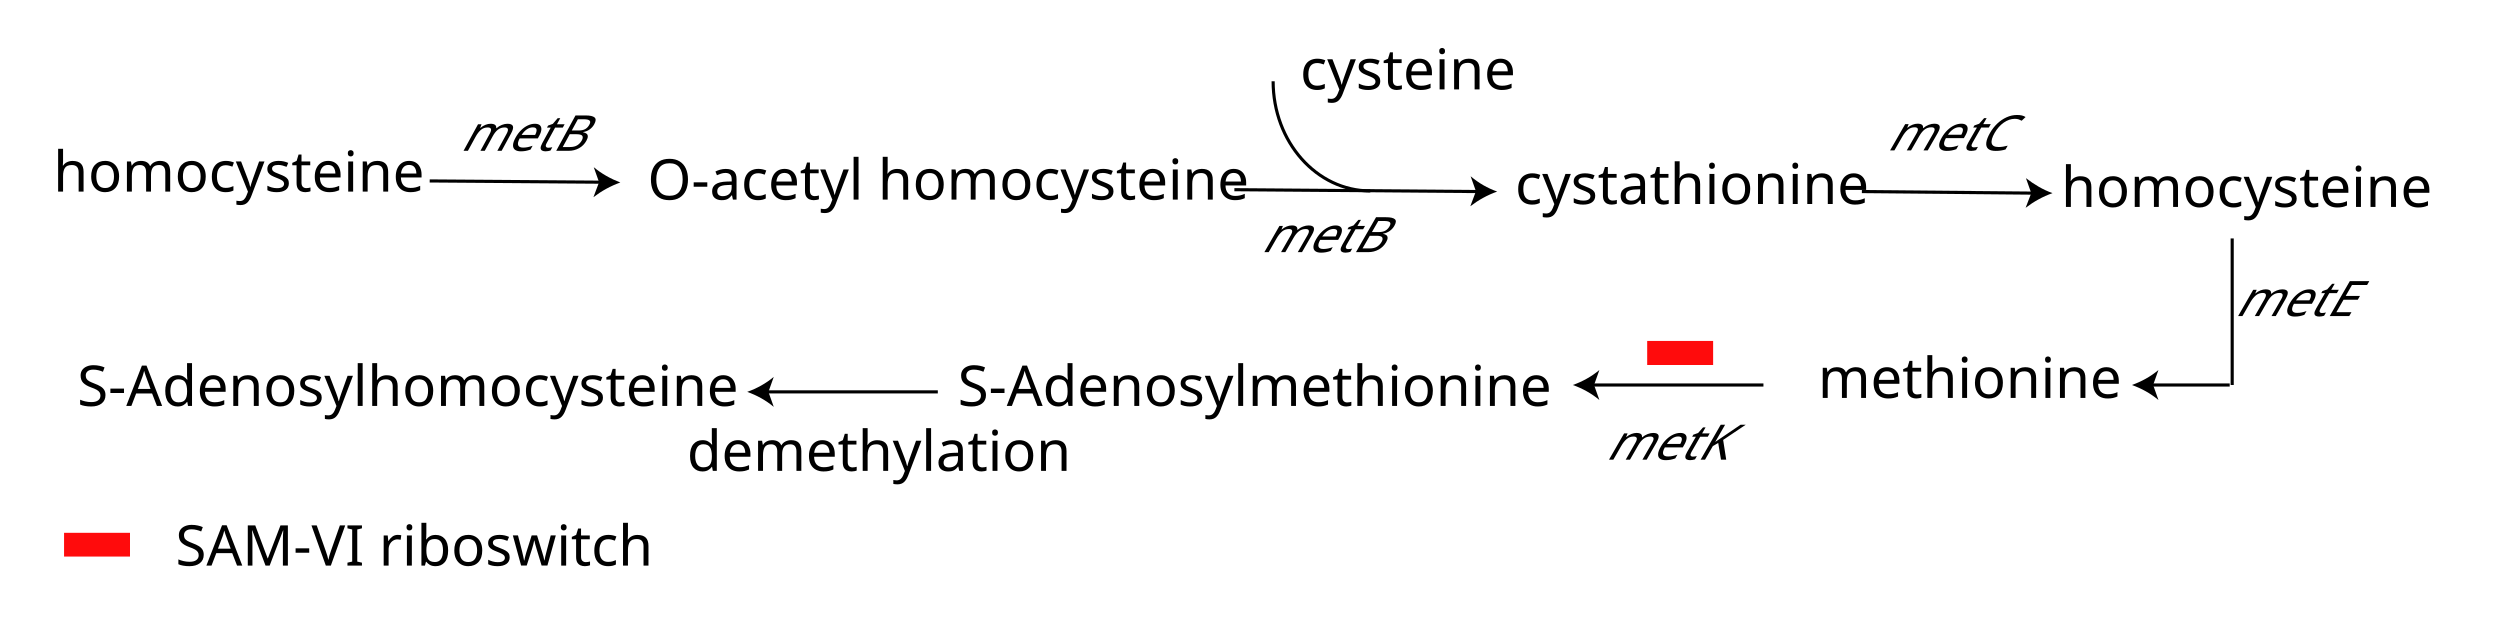
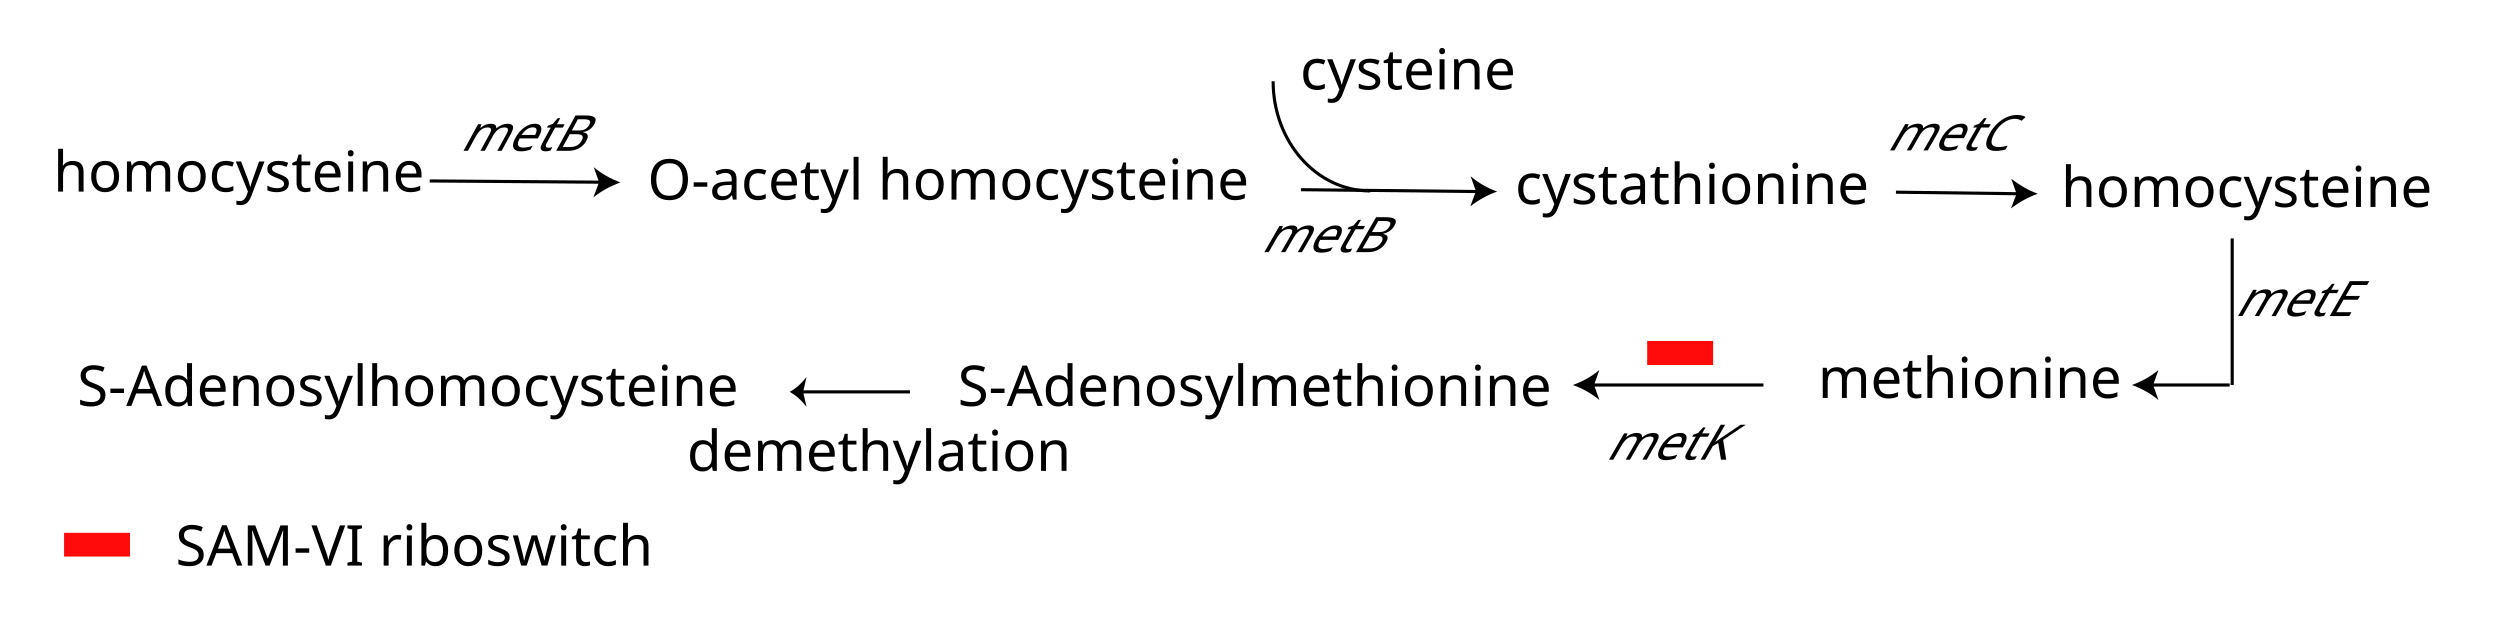
<svg xmlns="http://www.w3.org/2000/svg" version="1.1" id="图层_1" x="0px" y="0px" viewBox="0 0 800 200" style="enable-background:new 0 0 800 200;" xml:space="preserve">
  <style type="text/css">
	.st0{fill:none;}
	.st1{fill:none;stroke:#000000;stroke-miterlimit:10;}
	.st2{font-family:'ArialMT';}
	.st3{font-size:18px;}
	.st4{font-size:18.043px;}
	.st5{font-size:18.062px;}
	.st6{fill:#FF0B0C;}
</style>
  <line class="st0" x1="137.5" y1="57.9" x2="198.5" y2="58.4" />
  <line class="st1" x1="137.5" y1="57.9" x2="192.4" y2="58.3" />
  <path d="M198.5,58.4c-3.1,1.1-6,2.7-8.6,4.7l1.8-4.8l-1.7-4.8C192.5,55.6,195.4,57.2,198.5,58.4z" />
  <text transform="matrix(1 0 0 1 17.07 61.31)" class="st2 st3">homocysteine</text>
  <line class="st1" x1="714.3" y1="76.3" x2="714.3" y2="123.2" />
  <text transform="matrix(1 0 0 1 306.48 129.89)" class="st2 st3">S-Adenosylmethionine</text>
  <text transform="matrix(0.8779 0 -0.4789 0.8779 146.9894 48.2601)" class="st2 st4">metB</text>
  <text transform="matrix(1 0 0 1 219.83 150.68)" class="st2 st3">demethylation</text>
  <line class="st0" x1="395" y1="60.7" x2="479.1" y2="61.3" />
-   <line class="st1" x1="395" y1="60.7" x2="473.1" y2="61.3" />
+   <line class="st1" x1="416.3" y1="60.7" x2="473.1" y2="61.3" />
  <path d="M479.1,61.3c-3.1,1.1-6,2.7-8.6,4.7l1.8-4.8l-1.7-4.8C473.2,58.6,476,60.2,479.1,61.3z" />
  <text transform="matrix(1 0 0 1 24.72 129.89)" class="st2 st3">S-Adenosylhomocysteine</text>
  <text transform="matrix(1 0 0 1 207.2 63.87)" class="st2 st3">O-acetyl homocysteine</text>
  <path class="st1" d="M407.4,26c0,19.4,13.9,35.1,31.1,35.1" />
  <text transform="matrix(1 0 0 1 416.05 28.61)" class="st2 st3">cysteine</text>
  <text transform="matrix(0.867 0 -0.4983 0.867 403.2693 80.6893)" class="st2 st5">metB</text>
  <text transform="matrix(1 0 0 1 484.84 65.29)" class="st2 st3">cystathionine</text>
-   <line class="st0" x1="595.8" y1="61.3" x2="656.8" y2="61.8" />
-   <line class="st1" x1="595.8" y1="61.3" x2="650.8" y2="61.8" />
-   <path d="M656.8,61.8c-3.1,1.1-6,2.7-8.6,4.7l1.8-4.7l-1.7-4.8C650.9,59,653.7,60.7,656.8,61.8z" />
+   <line class="st0" x1="591.1" y1="61.5" x2="652.1" y2="62" />
+   <line class="st1" x1="606.7" y1="61.5" x2="646.1" y2="62" />
+   <path d="M652.1,62c-3.1,1.1-6,2.7-8.6,4.7l1.8-4.7l-1.7-4.8C646.2,59.2,649,60.9,652.1,62z" />
  <text transform="matrix(1 0 0 1 659.57 66.21)" class="st2 st3">homocysteine</text>
  <line class="st1" x1="688.2" y1="123.2" x2="713.5" y2="123.2" />
  <path d="M682.2,123.2c3.1,1.1,6,2.7,8.5,4.8l-1.7-4.8l1.7-4.8C688.2,120.5,685.3,122.1,682.2,123.2z" />
  <text transform="matrix(0.867 0 -0.4983 0.867 603.4999 48.1303)" class="st2 st5">metC</text>
  <text transform="matrix(1 0 0 1 581.75 127.33)" class="st2 st3">methionine</text>
  <line class="st0" x1="564.3" y1="123.2" x2="503.3" y2="123.2" />
  <line class="st1" x1="564.3" y1="123.2" x2="509.4" y2="123.2" />
  <path d="M503.3,123.2c3.1-1.1,6-2.7,8.5-4.8l-1.7,4.8l1.7,4.8C509.3,125.9,506.4,124.3,503.3,123.2z" />
  <text transform="matrix(0.867 0 -0.4983 0.867 714.871 101.14)" class="st2 st5">metE</text>
  <text transform="matrix(0.867 0 -0.4983 0.867 513.5597 147.0894)" class="st2 st5">metK</text>
-   <line class="st0" x1="300.1" y1="125.4" x2="239.1" y2="125.4" />
-   <line class="st1" x1="300.1" y1="125.4" x2="245.2" y2="125.4" />
-   <path d="M239.1,125.4c3.1-1.1,6-2.7,8.5-4.8l-1.7,4.8l1.7,4.8C245.1,128.1,242.2,126.5,239.1,125.4z" />
+   <line class="st0" x1="291.2" y1="125.4" x2="252.7" y2="125.4" />
+   <line class="st1" x1="291.2" y1="125.4" x2="256.6" y2="125.4" />
+   <path d="M252.7,125.4c2-1.1,3.8-2.7,5.4-4.8l-1.1,4.8l1.1,4.8C256.5,128.1,254.7,126.5,252.7,125.4z" />
  <rect x="20.5" y="170.5" class="st6" width="21.1" height="7.6" />
  <text transform="matrix(1 0 0 1 56.16 180.99)" class="st2 st3">SAM-VI riboswitch</text>
  <rect x="527.1" y="109.1" class="st6" width="21.1" height="7.7" />
</svg>
